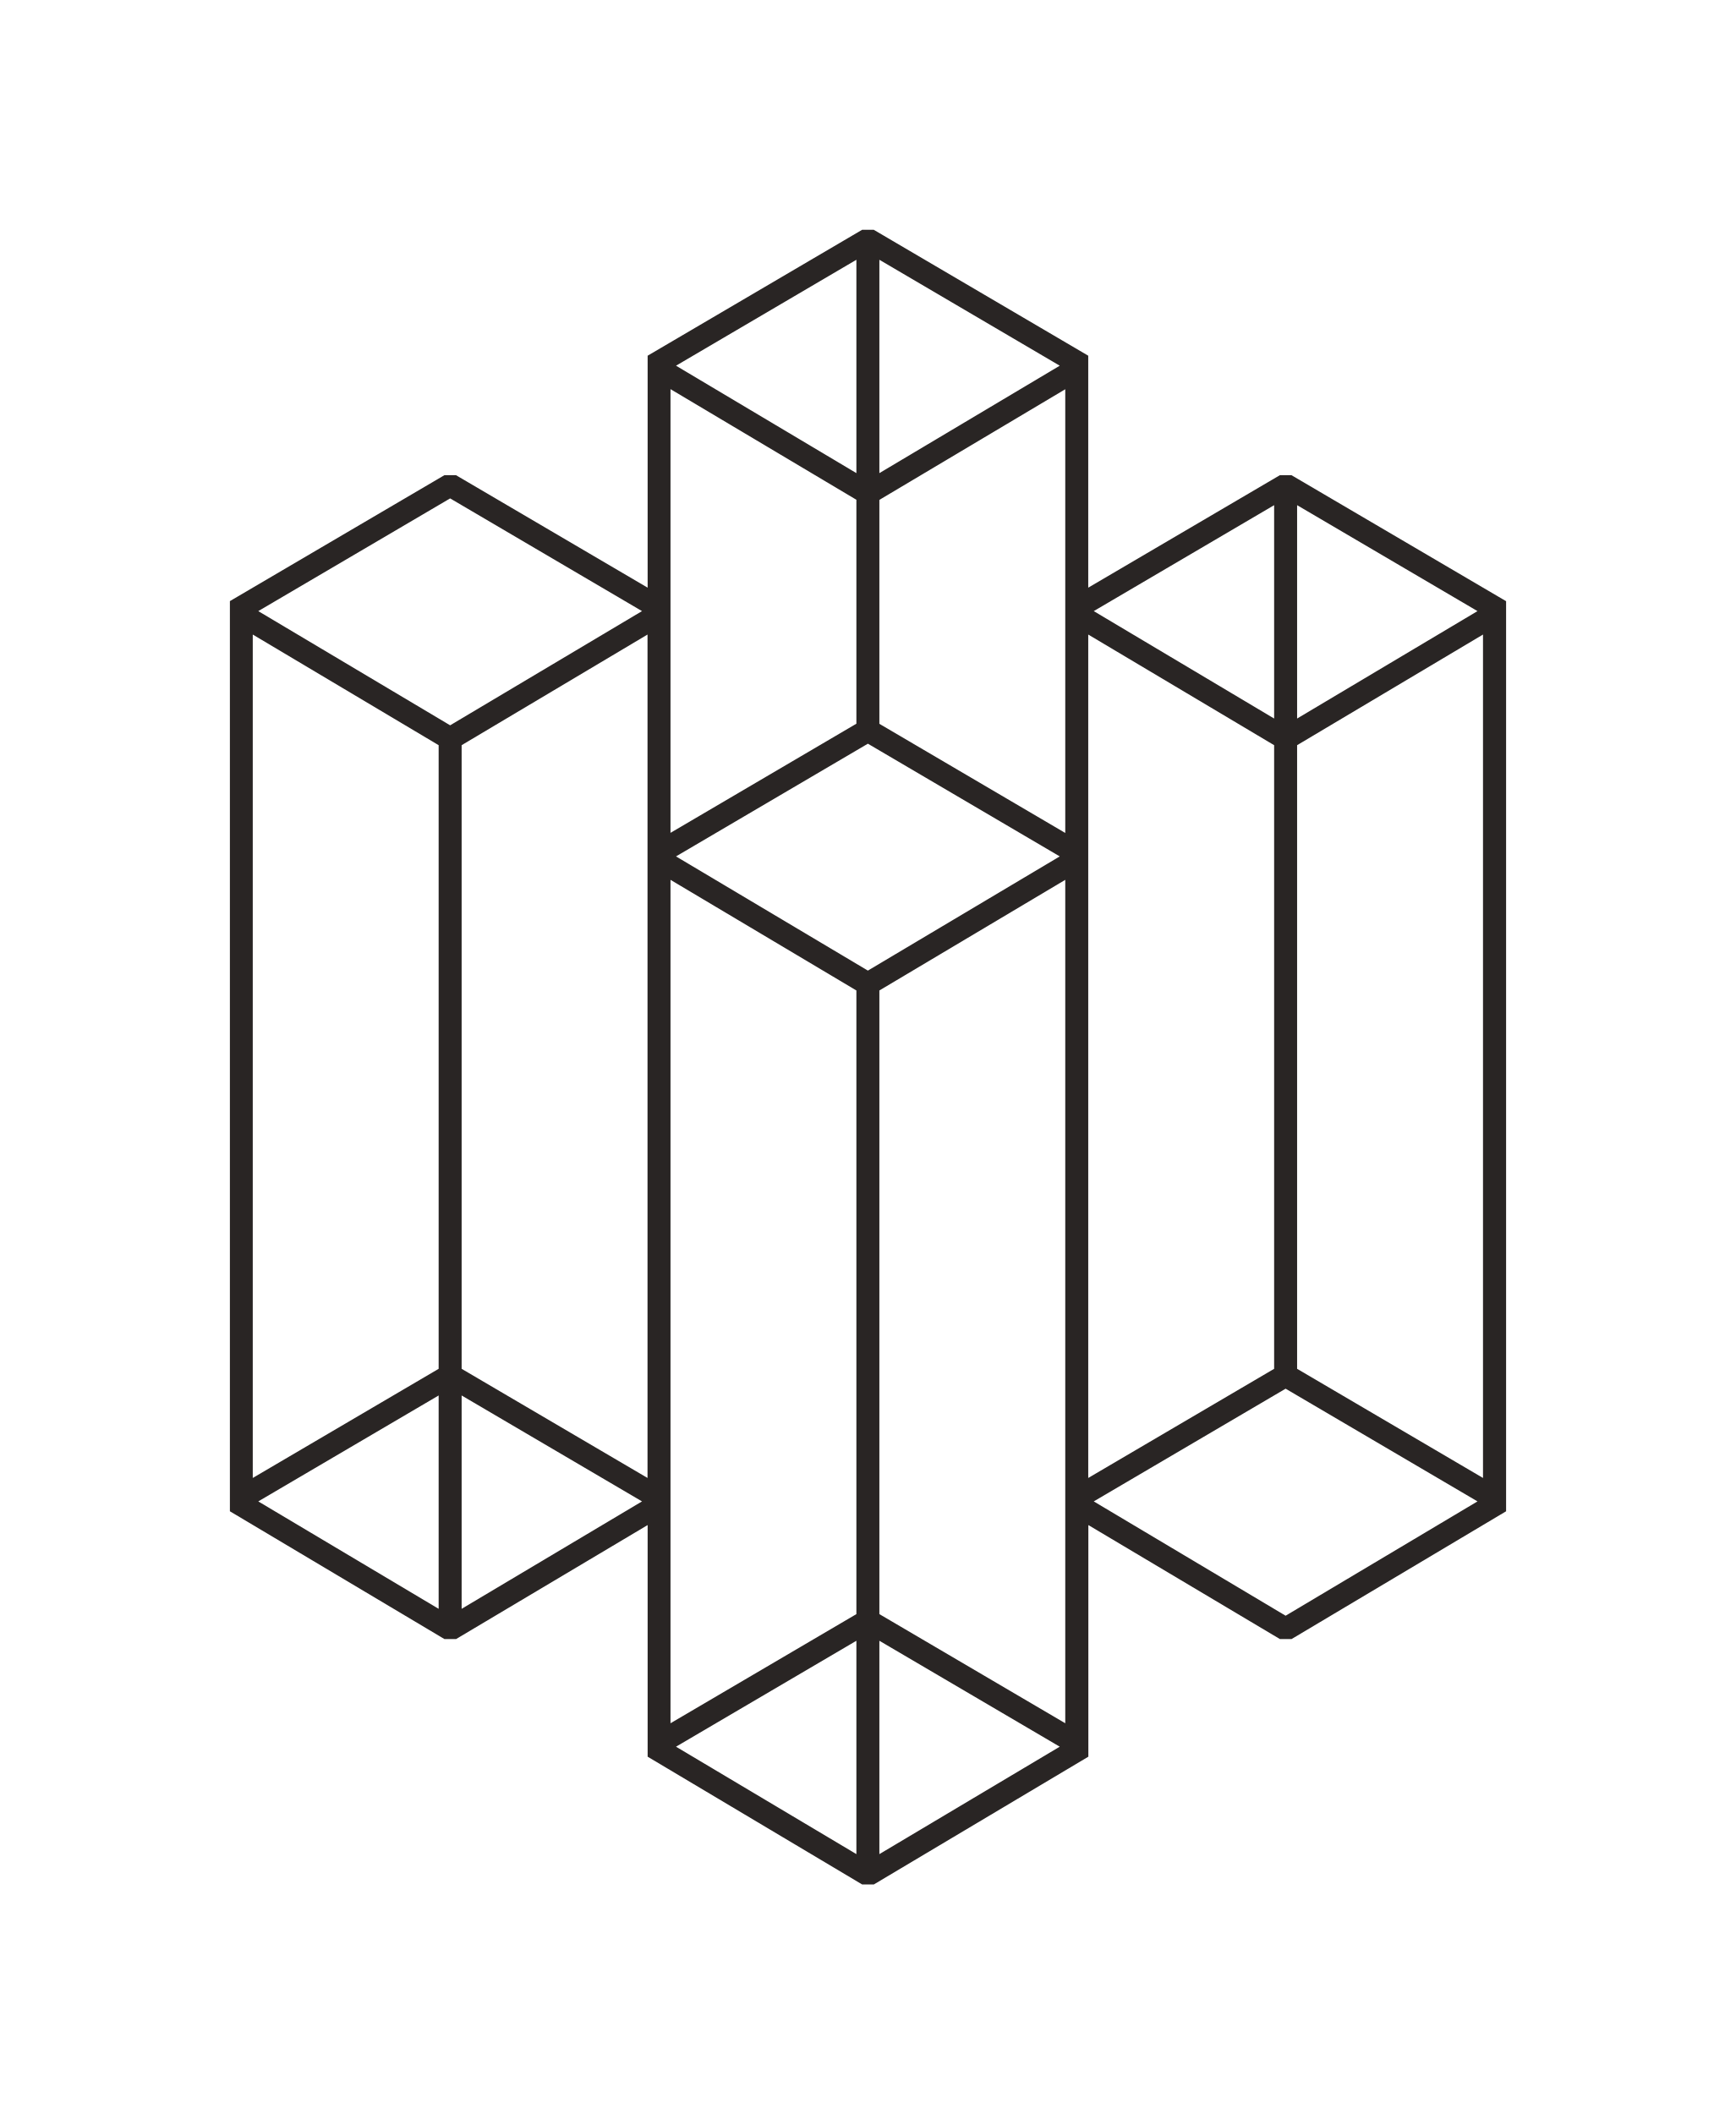
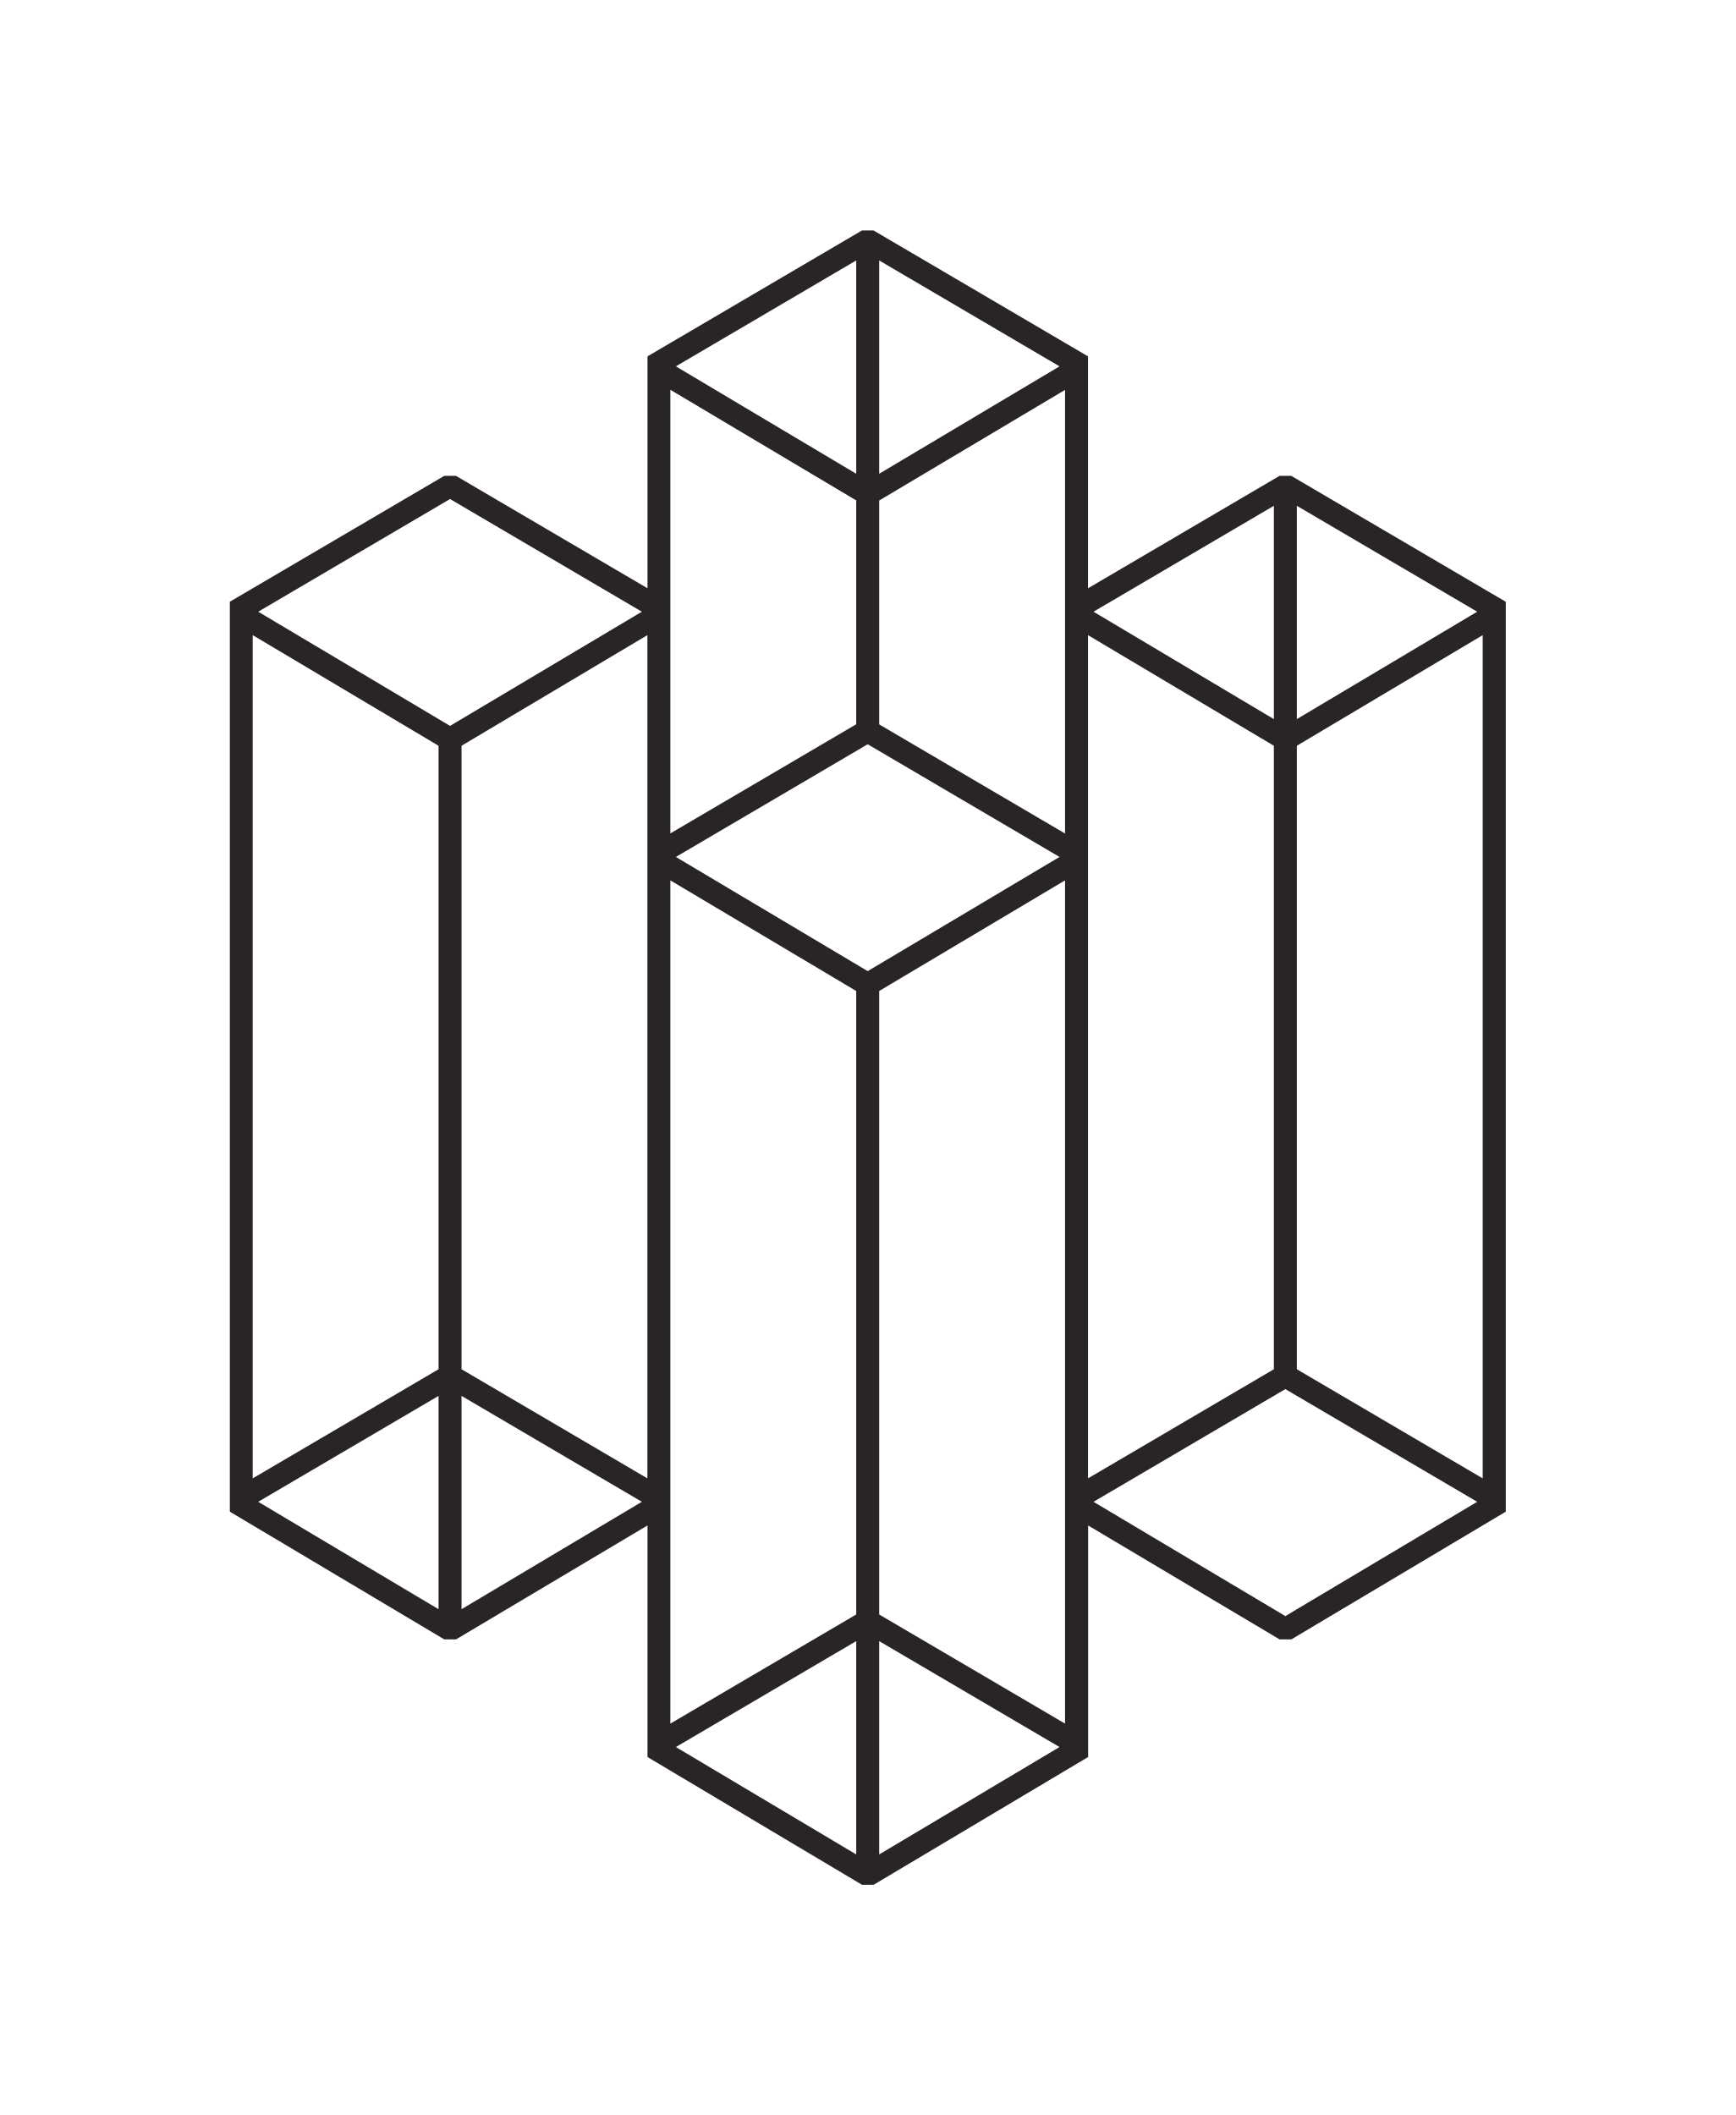
- <svg xmlns="http://www.w3.org/2000/svg" viewBox="0 0 151.08 184">
+ <svg xmlns="http://www.w3.org/2000/svg" viewBox="0 0 151.08 184" width="32" height="39">
  <style>
    path { fill: #292524; }
    @media (prefers-color-scheme: dark) {
      path { fill: #e7e5e4; }
    }
  </style>
  <path d="M131.08,52.32l-18.67-10.96h-1.01l-16.68,9.79v-20.19s-18.67-10.96-18.67-10.96h-1.01l-18.67,10.96v20.19s-16.68-9.79-16.68-9.79h-1.01l-18.67,10.96v.72s0,78.5,0,78.5l18.67,11.12h1.02l16.67-9.92v20.16s18.67,11.12,18.67,11.12h1.02l18.67-11.12v-20.16s16.67,9.92,16.67,9.92h1.02l18.67-11.12V52.32ZM39.18,43.38l16.7,9.81-16.7,9.94-16.7-9.94,16.7-9.81ZM22,55.23l16.18,9.63v54.28l-16.18,9.5V55.23ZM38.18,121.46v18.57l-15.7-9.35,15.7-9.22ZM40.18,140.03v-18.57l15.7,9.22-15.7,9.35ZM56.36,128.64l-16.18-9.5v-54.28l16.18-9.63v73.41ZM92.72,53.04v19.46l-16.18-9.5v-19.49l16.18-9.63v19.16ZM75.54,84.48l-16.7-9.94,16.7-9.81,16.7,9.81-16.7,9.94ZM76.54,41.18v-18.57l15.7,9.22-15.7,9.35ZM74.54,22.61v18.57l-15.7-9.35,15.7-9.22ZM58.36,33.87l16.18,9.63v19.49l-16.18,9.5v-38.63ZM58.36,76.58l16.18,9.63v54.28l-16.18,9.5v-73.41ZM74.54,142.81v18.57l-15.7-9.35,15.7-9.22ZM76.54,161.38v-18.57l15.7,9.22-15.7,9.35ZM92.72,149.99l-16.18-9.5v-54.28l16.18-9.63v73.41ZM112.9,43.97l15.7,9.22-15.7,9.35v-18.57ZM110.9,43.97v18.57l-15.7-9.35,15.7-9.22ZM94.72,55.23l16.18,9.63v54.28l-16.18,9.5V55.23ZM111.9,140.63l-16.7-9.95,16.7-9.81,16.7,9.81-16.7,9.95ZM129.08,128.64l-16.18-9.5v-54.28l16.18-9.63v73.41Z" />
</svg>
